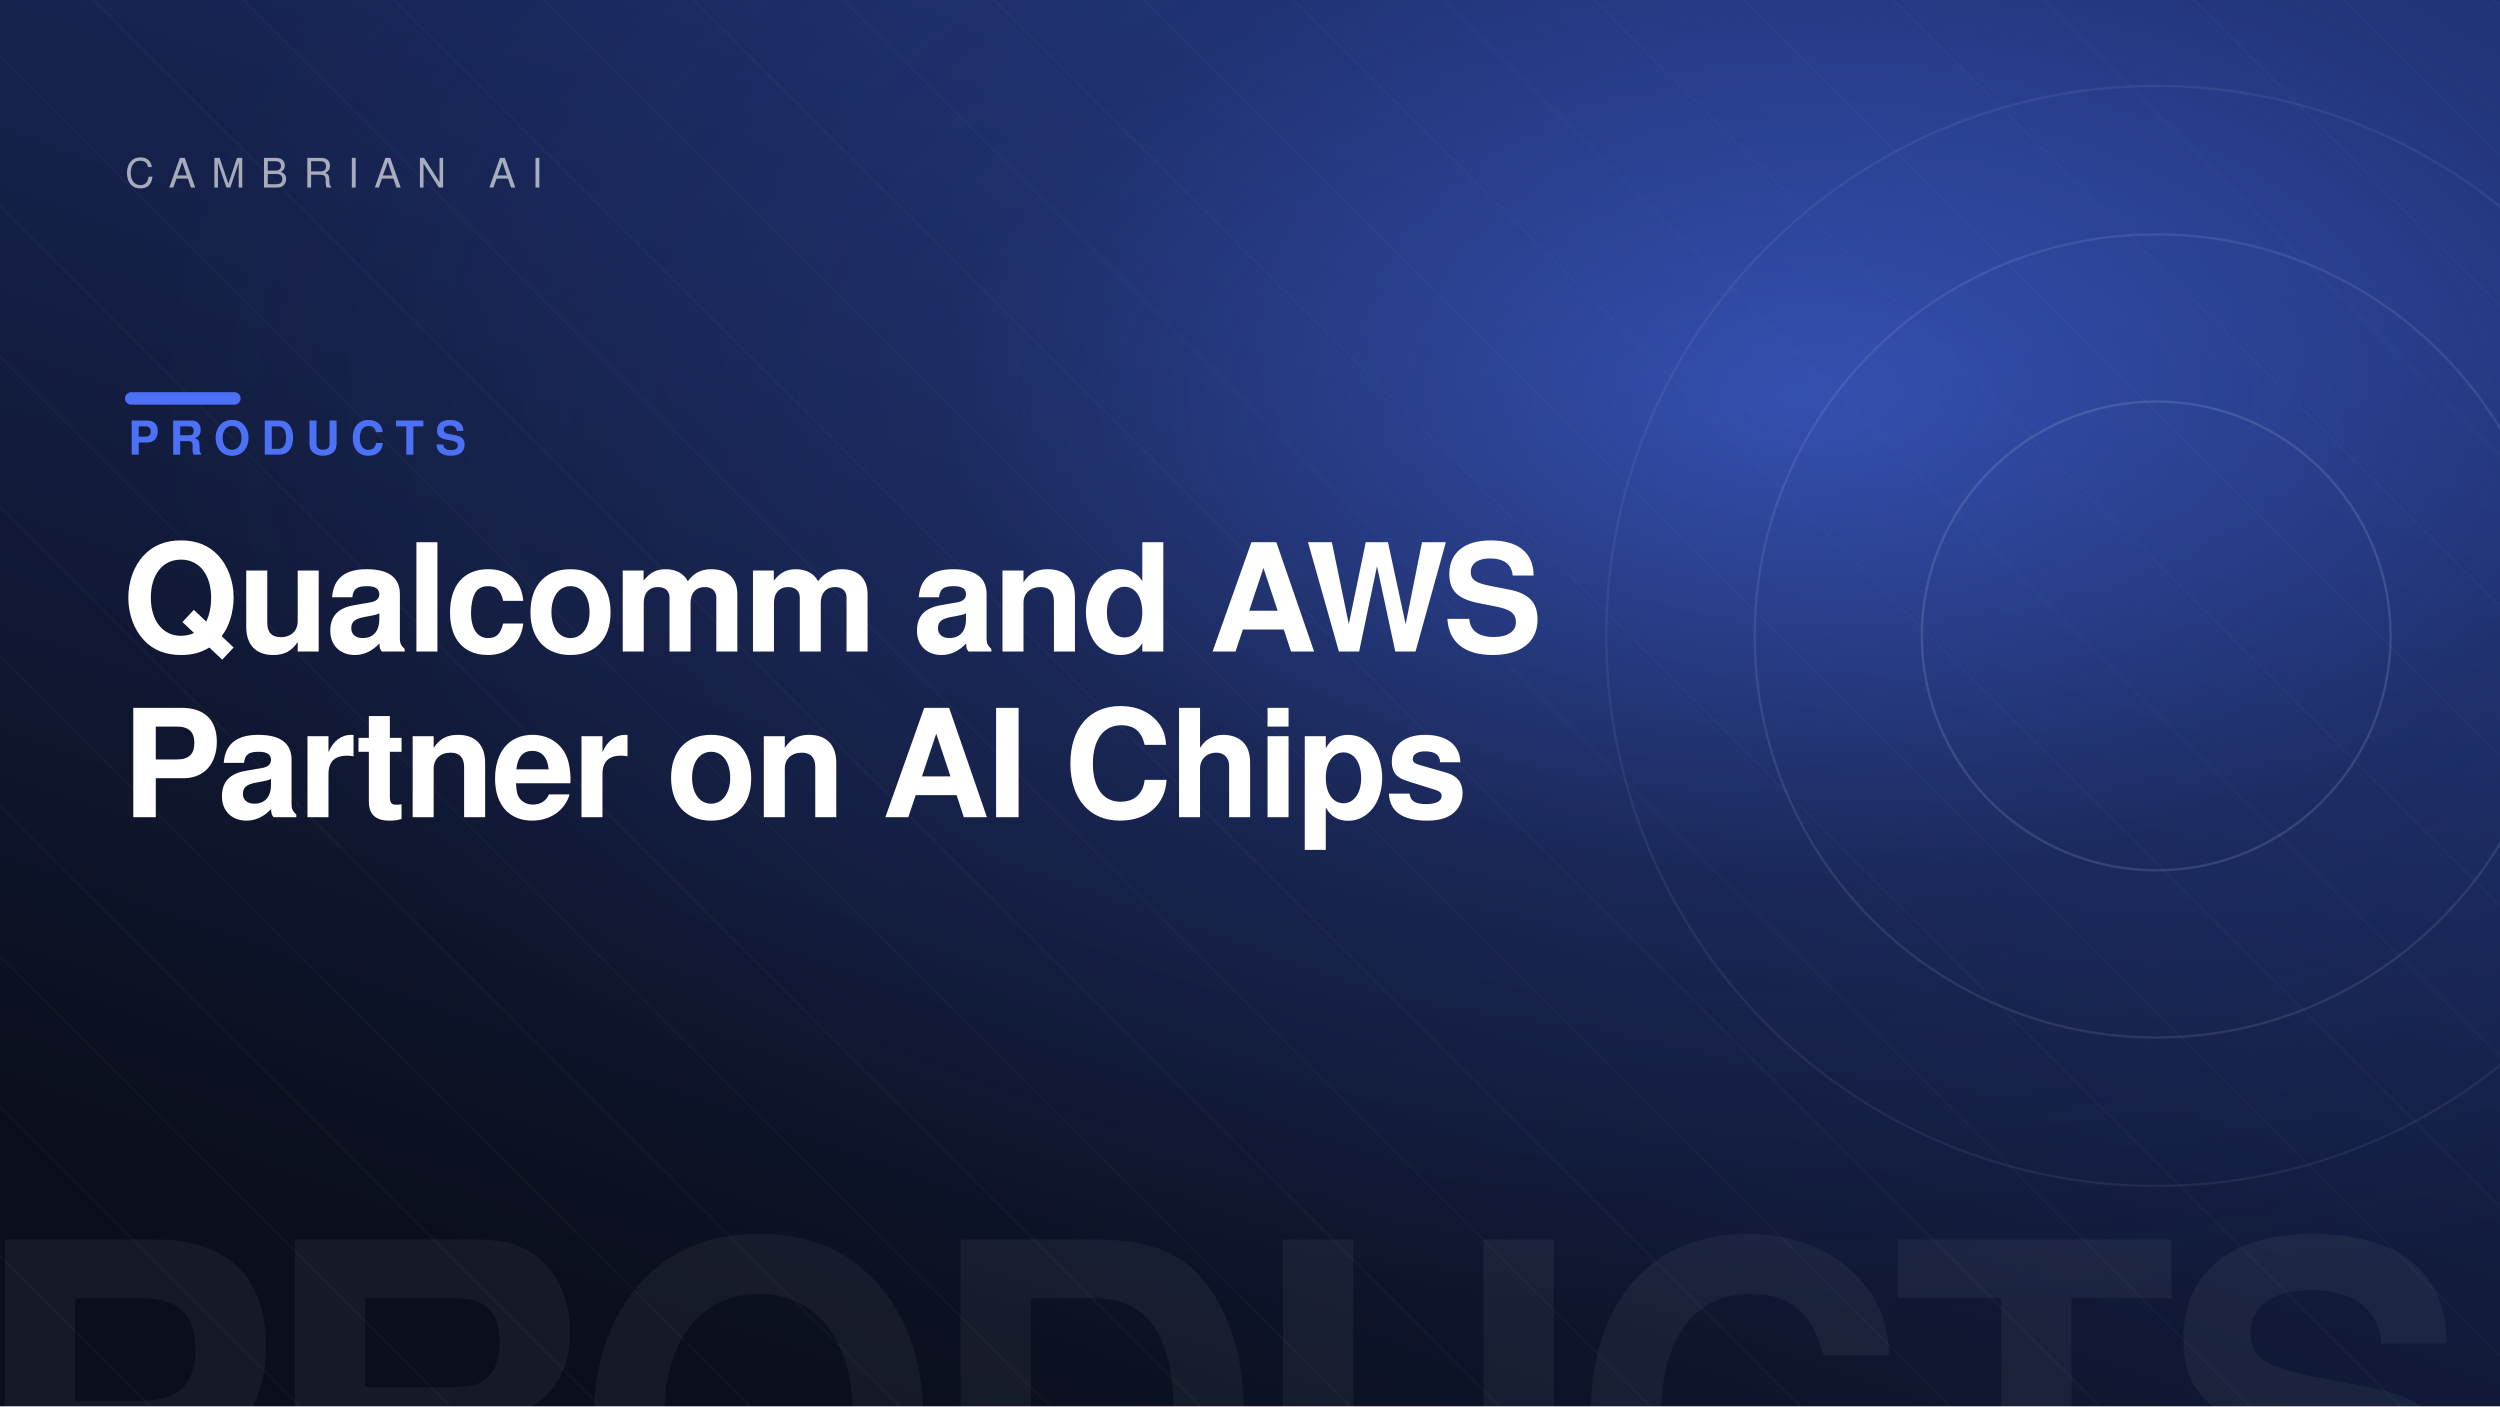
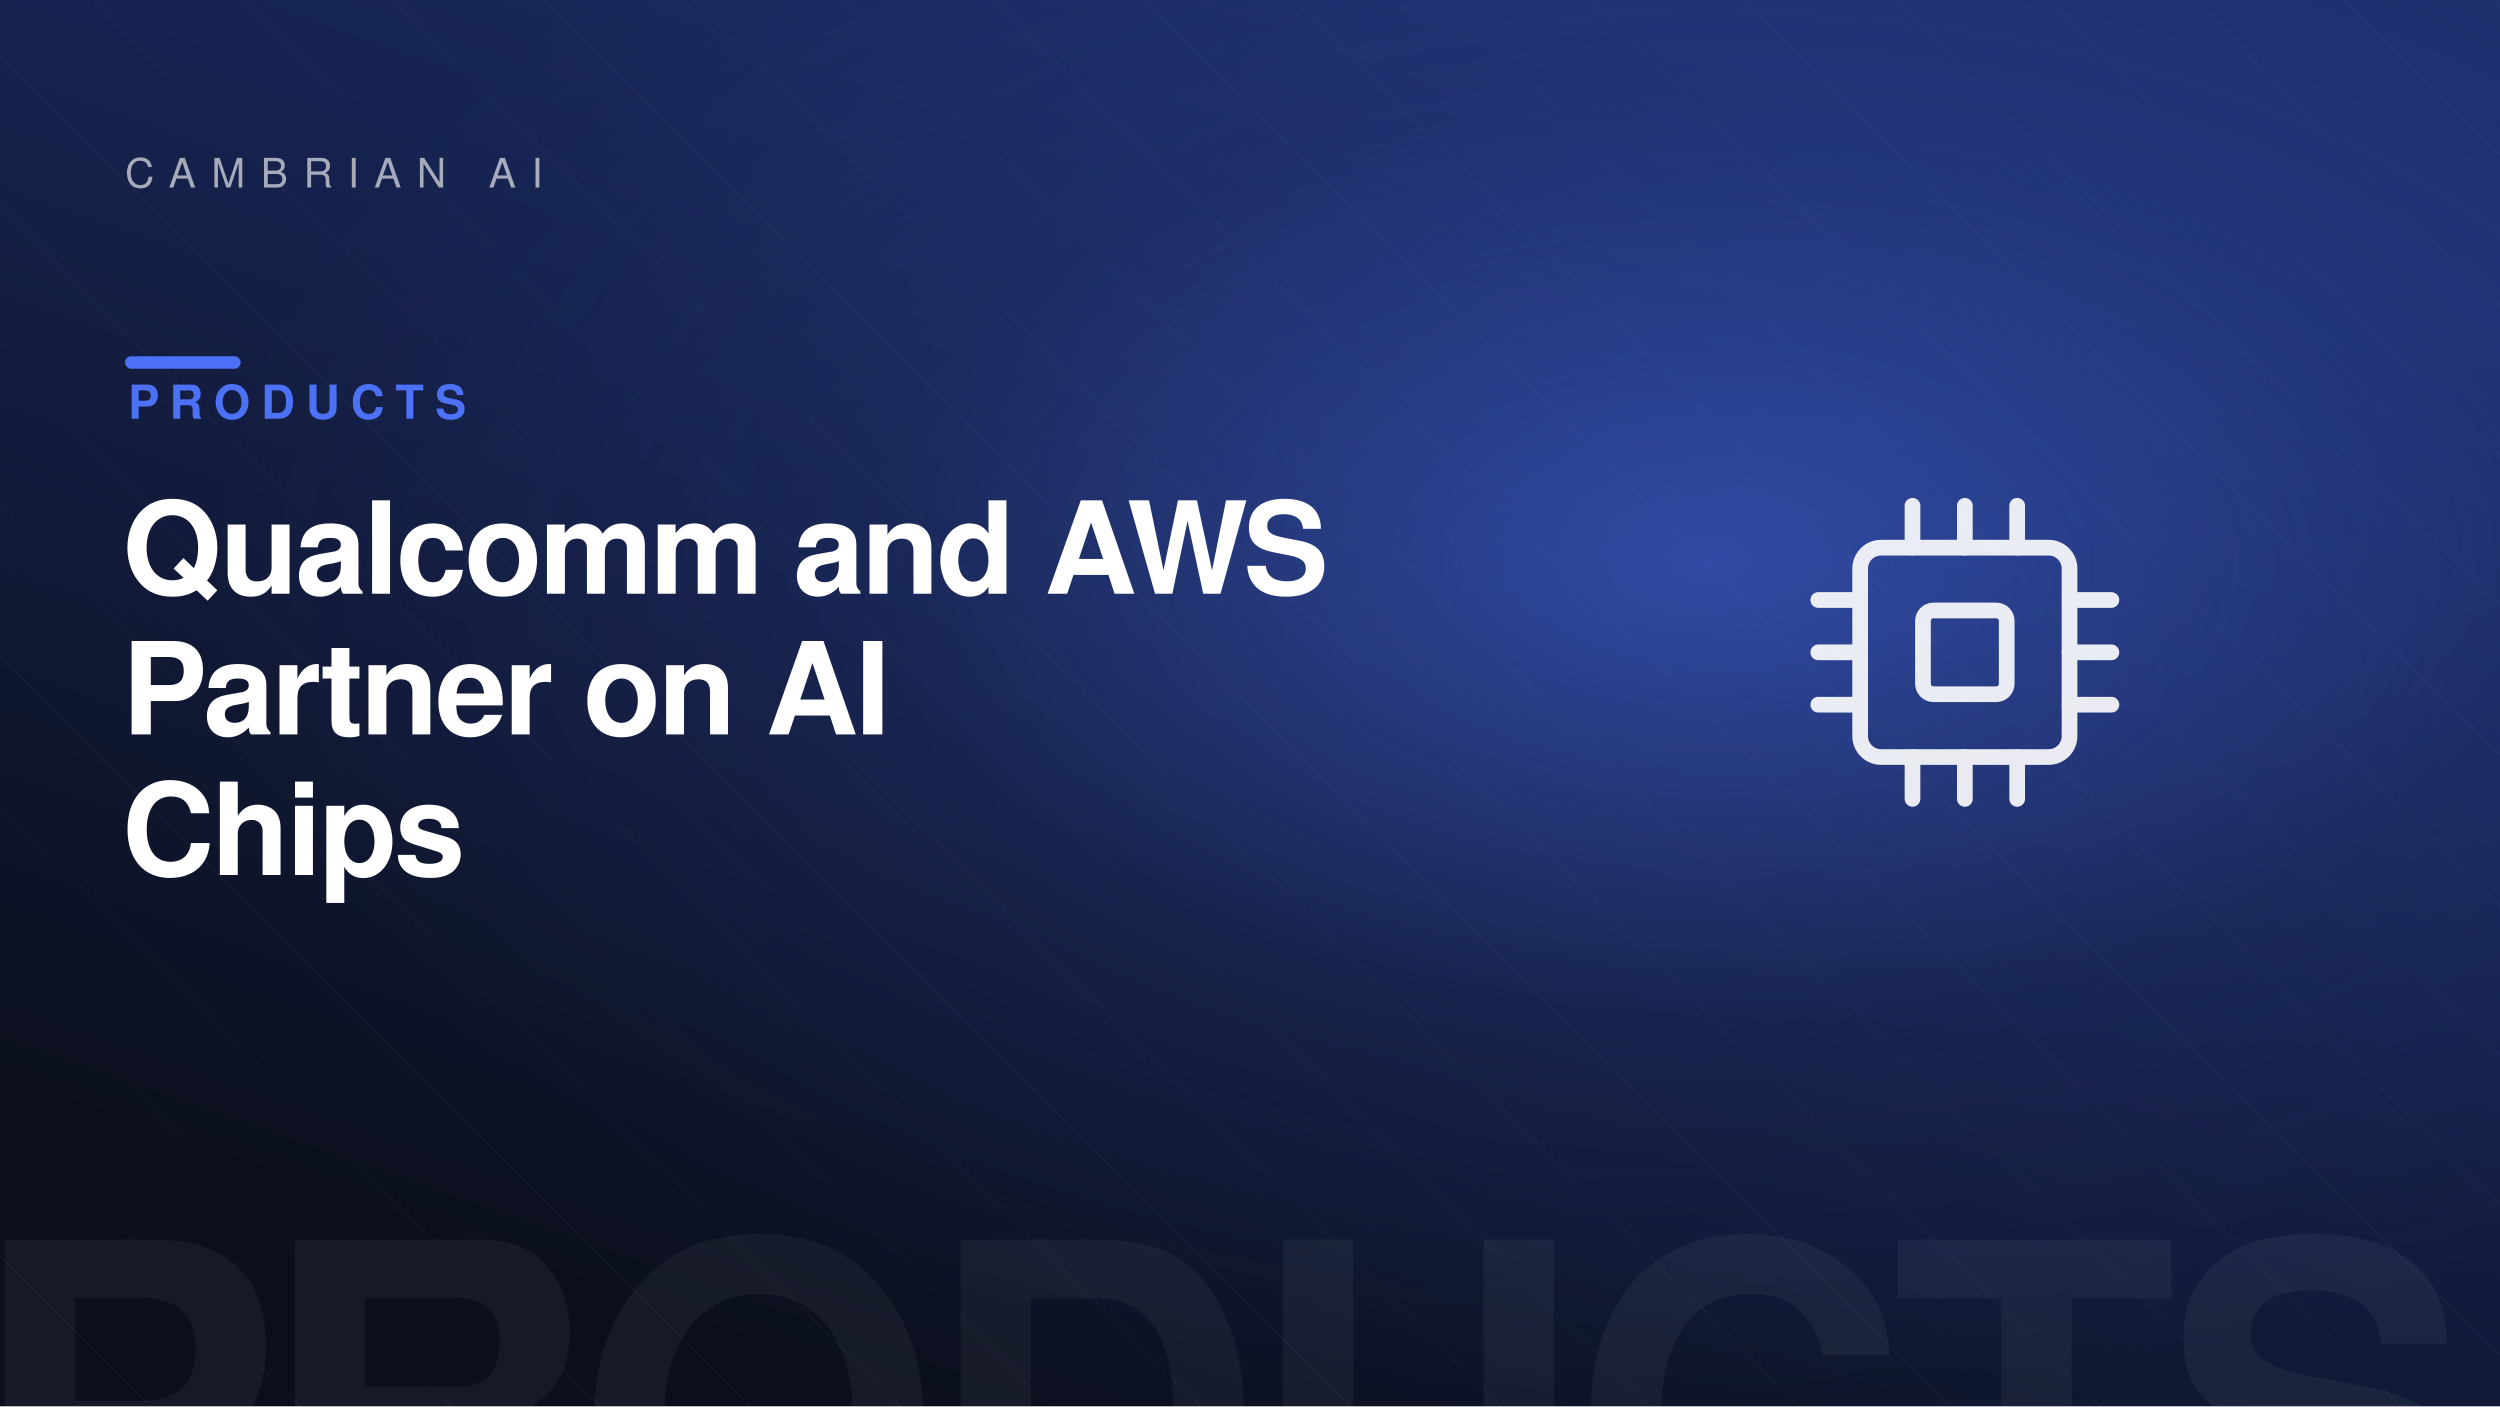
<svg xmlns="http://www.w3.org/2000/svg" width="1600" height="900" viewBox="0 0 1600 900" role="img" aria-label="Qualcomm and AWS Partner on AI Chips">
  <defs>
    <linearGradient id="bg" gradientTransform="rotate(301 0.5 0.5)">
      <stop offset="0" stop-color="hsl(227, 44%, 8%)" />
      <stop offset="1" stop-color="hsl(227, 58%, 26%)" />
    </linearGradient>
-     <radialGradient id="glow" cx="72%" cy="28%" r="66%">
-       <stop offset="0" stop-color="hsl(227, 90%, 63%)" stop-opacity="0.55" />
-       <stop offset="52%" stop-color="hsl(227, 90%, 63%)" stop-opacity="0.12" />
+     <radialGradient id="glow" cx="68%" cy="40%" r="60%">
+       <stop offset="0" stop-color="hsl(227, 90%, 63%)" stop-opacity="0.5" />
+       <stop offset="55%" stop-color="hsl(227, 90%, 63%)" stop-opacity="0.1" />
      <stop offset="100%" stop-color="hsl(227, 90%, 63%)" stop-opacity="0" />
    </radialGradient>
  </defs>
  <rect width="1600" height="900" fill="url(#bg)" />
  <g>
    <line x1="-900" y1="0" x2="0" y2="900" stroke="#ffffff" stroke-width="1" opacity="0.028" />
    <line x1="-804" y1="0" x2="96" y2="900" stroke="#ffffff" stroke-width="1" opacity="0.028" />
    <line x1="-708" y1="0" x2="192" y2="900" stroke="#ffffff" stroke-width="1" opacity="0.028" />
    <line x1="-612" y1="0" x2="288" y2="900" stroke="#ffffff" stroke-width="1" opacity="0.028" />
    <line x1="-516" y1="0" x2="384" y2="900" stroke="#ffffff" stroke-width="1" opacity="0.028" />
    <line x1="-420" y1="0" x2="480" y2="900" stroke="#ffffff" stroke-width="1" opacity="0.028" />
    <line x1="-324" y1="0" x2="576" y2="900" stroke="#ffffff" stroke-width="1" opacity="0.028" />
    <line x1="-228" y1="0" x2="672" y2="900" stroke="#ffffff" stroke-width="1" opacity="0.028" />
    <line x1="-132" y1="0" x2="768" y2="900" stroke="#ffffff" stroke-width="1" opacity="0.028" />
    <line x1="-36" y1="0" x2="864" y2="900" stroke="#ffffff" stroke-width="1" opacity="0.028" />
    <line x1="60" y1="0" x2="960" y2="900" stroke="#ffffff" stroke-width="1" opacity="0.028" />
    <line x1="156" y1="0" x2="1056" y2="900" stroke="#ffffff" stroke-width="1" opacity="0.028" />
    <line x1="252" y1="0" x2="1152" y2="900" stroke="#ffffff" stroke-width="1" opacity="0.028" />
    <line x1="348" y1="0" x2="1248" y2="900" stroke="#ffffff" stroke-width="1" opacity="0.028" />
    <line x1="444" y1="0" x2="1344" y2="900" stroke="#ffffff" stroke-width="1" opacity="0.028" />
    <line x1="540" y1="0" x2="1440" y2="900" stroke="#ffffff" stroke-width="1" opacity="0.028" />
    <line x1="636" y1="0" x2="1536" y2="900" stroke="#ffffff" stroke-width="1" opacity="0.028" />
    <line x1="732" y1="0" x2="1632" y2="900" stroke="#ffffff" stroke-width="1" opacity="0.028" />
    <line x1="828" y1="0" x2="1728" y2="900" stroke="#ffffff" stroke-width="1" opacity="0.028" />
    <line x1="924" y1="0" x2="1824" y2="900" stroke="#ffffff" stroke-width="1" opacity="0.028" />
    <line x1="1020" y1="0" x2="1920" y2="900" stroke="#ffffff" stroke-width="1" opacity="0.028" />
    <line x1="1116" y1="0" x2="2016" y2="900" stroke="#ffffff" stroke-width="1" opacity="0.028" />
    <line x1="1212" y1="0" x2="2112" y2="900" stroke="#ffffff" stroke-width="1" opacity="0.028" />
    <line x1="1308" y1="0" x2="2208" y2="900" stroke="#ffffff" stroke-width="1" opacity="0.028" />
    <line x1="1404" y1="0" x2="2304" y2="900" stroke="#ffffff" stroke-width="1" opacity="0.028" />
    <line x1="1500" y1="0" x2="2400" y2="900" stroke="#ffffff" stroke-width="1" opacity="0.028" />
    <line x1="1596" y1="0" x2="2496" y2="900" stroke="#ffffff" stroke-width="1" opacity="0.028" />
  </g>
  <text x="1584" y="1012" text-anchor="end" font-family="Helvetica, Arial, sans-serif" font-size="300" font-weight="800" letter-spacing="-10" fill="#ffffff" opacity="0.05">PRODUCTS</text>
  <rect width="1600" height="900" fill="url(#glow)" />
-   <g>
-     <circle cx="1380" cy="407" r="150" fill="none" stroke="hsl(227, 55%, 86%)" stroke-width="1.5" opacity="0.16" />
-     <circle cx="1380" cy="407" r="257" fill="none" stroke="hsl(227, 55%, 86%)" stroke-width="1.5" opacity="0.12" />
-     <circle cx="1380" cy="407" r="352" fill="none" stroke="hsl(227, 55%, 86%)" stroke-width="1.5" opacity="0.08" />
+   <g transform="translate(1090 250) scale(3.35)" fill="none" stroke="#ffffff" stroke-width="3" stroke-linecap="round" stroke-linejoin="round" opacity="0.9">
+     <rect x="30" y="30" width="40" height="40" rx="4" />
+     <rect x="42" y="42" width="16" height="16" rx="2" />
+     <path d="M40 22v8M50 22v8M60 22v8M40 70v8M50 70v8M60 70v8M22 40h8M22 50h8M22 60h8M70 40h8M70 50h8M70 60h8" />
  </g>
  <text x="80" y="120" font-family="Helvetica, Arial, sans-serif" font-size="26" letter-spacing="10" fill="#ffffff" opacity="0.62">CAMBRIAN AI</text>
-   <rect x="80" y="251" width="74" height="8" rx="4" fill="hsl(227, 90%, 63%)" />
-   <text x="82" y="291" font-family="Helvetica, Arial, sans-serif" font-size="30" font-weight="700" letter-spacing="7" fill="hsl(227, 90%, 63%)">PRODUCTS</text>
-   <text x="78" y="417" font-family="Helvetica, Arial, sans-serif" font-size="96" font-weight="700" letter-spacing="-2" fill="#ffffff">Qualcomm and AWS</text>
-   <text x="78" y="523" font-family="Helvetica, Arial, sans-serif" font-size="96" font-weight="700" letter-spacing="-2" fill="#ffffff">Partner on AI Chips</text>
+   <rect x="80" y="228" width="74" height="8" rx="4" fill="hsl(227, 90%, 63%)" />
+   <text x="82" y="268" font-family="Helvetica, Arial, sans-serif" font-size="30" font-weight="700" letter-spacing="7" fill="hsl(227, 90%, 63%)">PRODUCTS</text>
+   <text x="78" y="380" font-family="Helvetica, Arial, sans-serif" font-size="82" font-weight="700" letter-spacing="-2" fill="#ffffff">Qualcomm and AWS</text>
+   <text x="78" y="470" font-family="Helvetica, Arial, sans-serif" font-size="82" font-weight="700" letter-spacing="-2" fill="#ffffff">Partner on AI</text>
+   <text x="78" y="560" font-family="Helvetica, Arial, sans-serif" font-size="82" font-weight="700" letter-spacing="-2" fill="#ffffff">Chips</text>
</svg>
